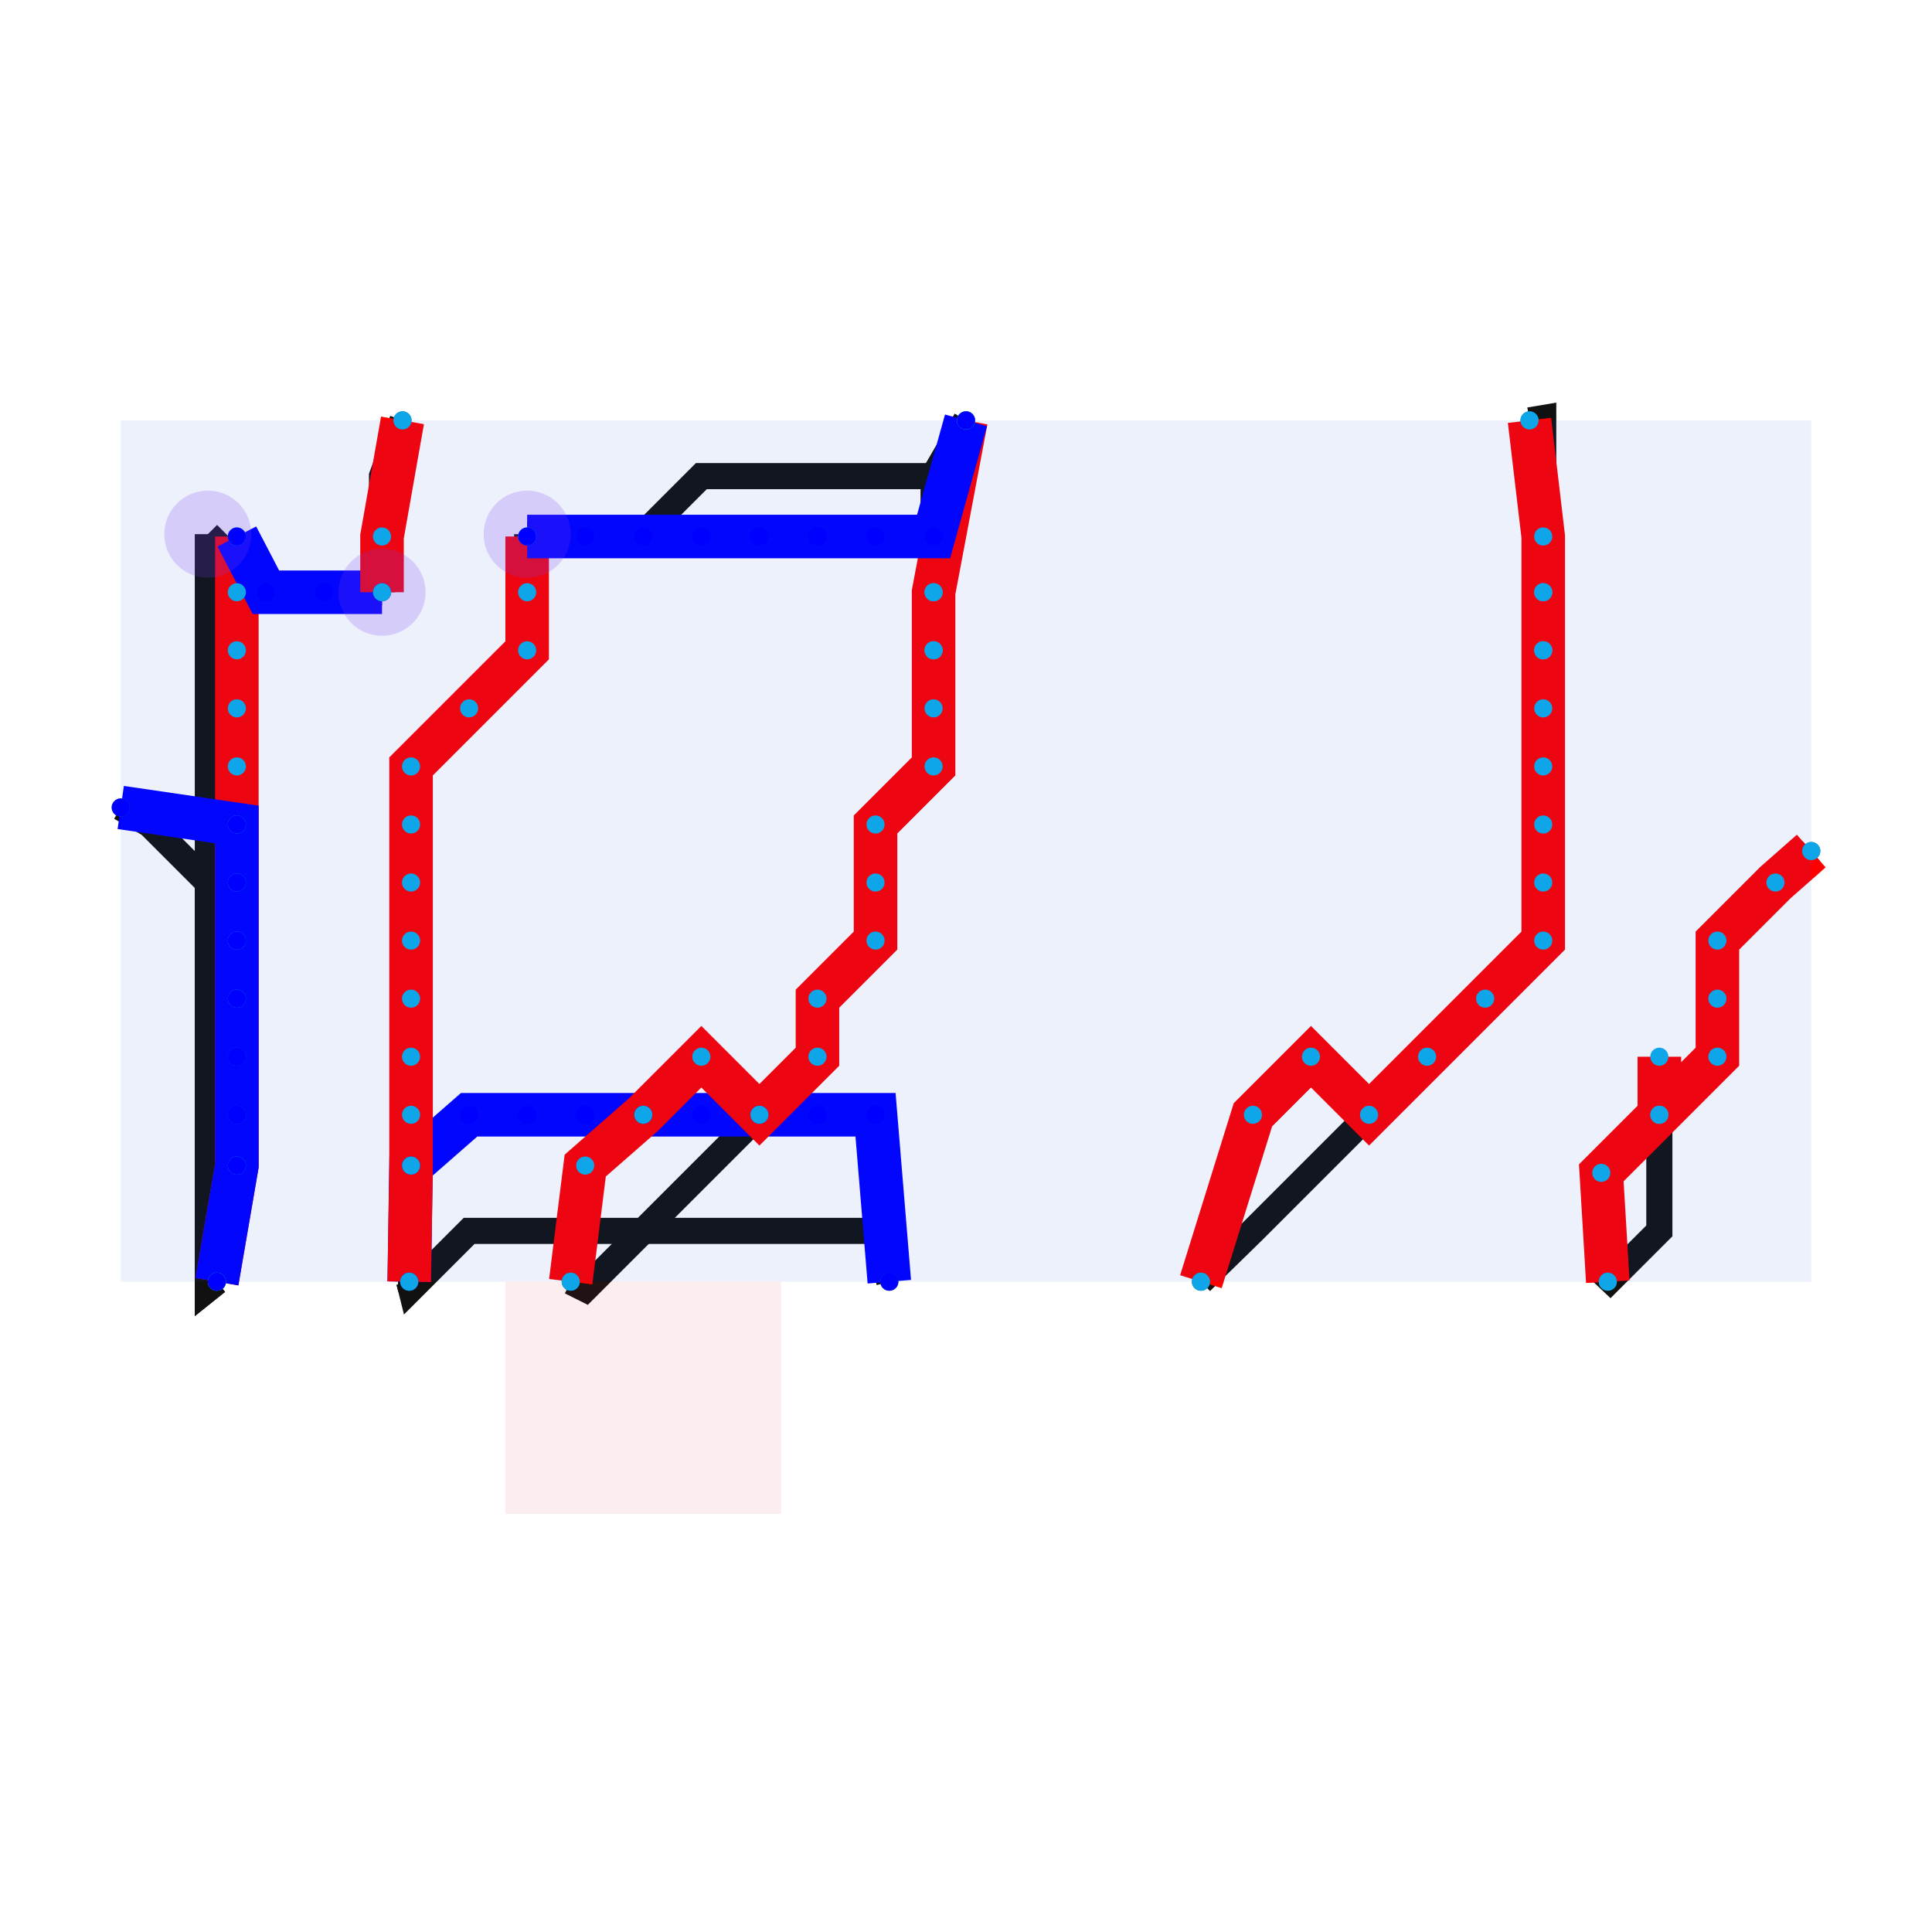
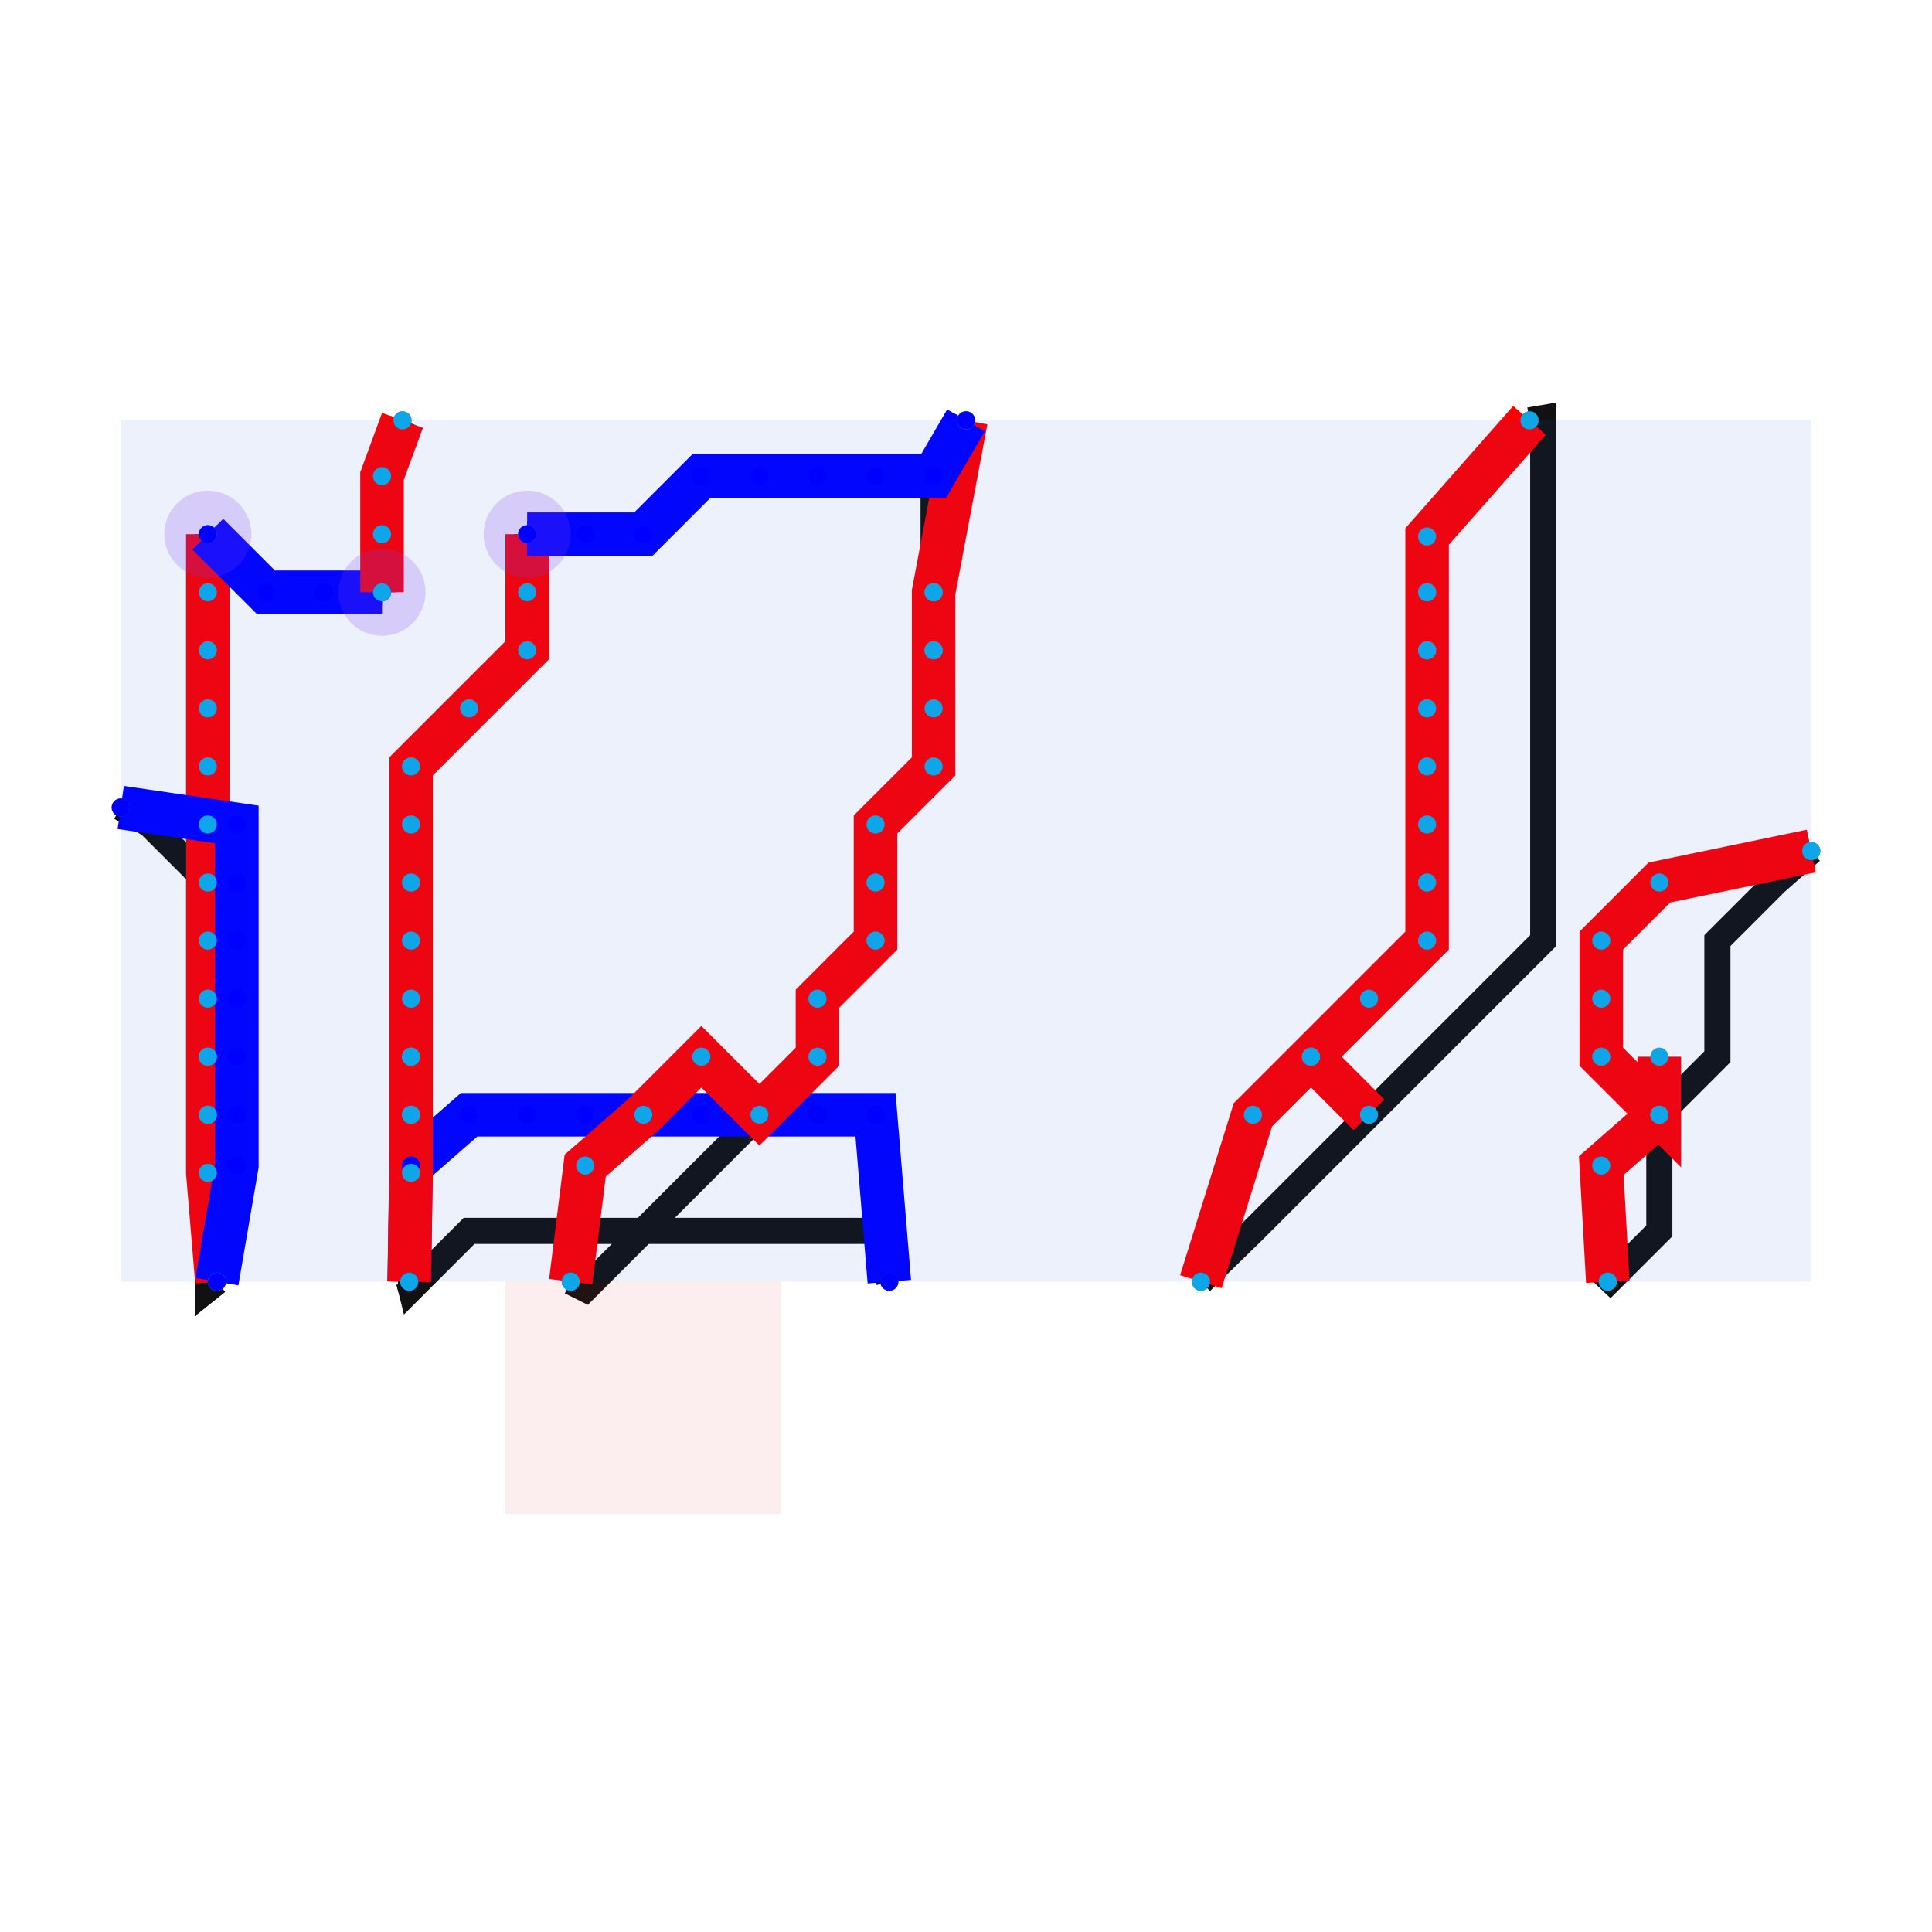
<svg xmlns="http://www.w3.org/2000/svg" width="640" height="640" viewBox="0 0 640 640">
  <rect width="100%" height="100%" fill="white" />
  <g>
    <polyline data-points="1.19375,-12.775 1.2000000000000002,-12.8 1.4000000000000001,-12.600000000000001 1.6,-12.600000000000001 1.8,-12.600000000000001 2,-12.600000000000001 2.2,-12.600000000000001 2.4000000000000004,-12.600000000000001 2.6000000000000005,-12.600000000000001 2.8000000000000007,-12.600000000000001 2.8475,-12.775" data-type="line" data-label="original:source_net_6_mst0" points="135.565,424.58 136.166,426.984 155.399,407.751 174.632,407.751 193.865,407.751 213.098,407.751 232.332,407.751 251.565,407.751 270.798,407.751 290.031,407.751 294.599,424.58" fill="none" stroke="#111111" stroke-width="8.655" />
  </g>
  <g>
    <polyline data-points="0.5312500000000008,-12.775 0.5,-12.8 0.5,-12.600000000000001 0.5,-12.400000000000002 0.5,-12.200000000000003 0.5,-12.000000000000004 0.5,-11.800000000000004 0.5,-11.600000000000005 0.5,-11.400000000000006 0.5,-11.200000000000006 0.5,-11.000000000000007 0.5,-10.800000000000008 0.5,-10.600000000000009 0.5,-10.40000000000001 0.5,-10.20000000000001" data-type="line" data-label="original:source_net_12" points="71.855,424.58 68.85,426.984 68.85,407.751 68.85,388.518 68.85,369.285 68.85,350.052 68.85,330.819 68.85,311.585 68.85,292.352 68.85,273.119 68.85,253.886 68.85,234.653 68.85,215.42 68.85,196.186 68.85,176.953" fill="none" stroke="#111111" stroke-width="8.655" />
  </g>
  <g>
    <polyline data-points="0.5,-10.20000000000001 0.5,-10.20000000000001 0.7,-10.40000000000001 0.8999999999999999,-10.40000000000001 1.0999999999999999,-10.40000000000001" data-type="line" data-label="original:source_net_12" points="68.85,176.953 68.85,176.953 88.083,196.186 107.316,196.186 126.549,196.186" fill="none" stroke="#111111" stroke-width="8.655" />
  </g>
  <g>
    <polyline data-points="1.0999999999999999,-10.40000000000001 1.0999999999999999,-10.40000000000001 1.0999999999999999,-10.20000000000001 1.0999999999999999,-10.00000000000001 1.1705457001021478,-9.807968978321702" data-type="line" data-label="original:source_net_12" points="126.549,196.186 126.549,196.186 126.549,176.953 126.549,157.72 133.333,139.253" fill="none" stroke="#111111" stroke-width="8.655" />
  </g>
  <g>
    <polyline data-points="5.322455650459661,-12.775 5.300000000000001,-12.8 5.500000000000001,-12.600000000000001 5.500000000000001,-12.400000000000002 5.500000000000001,-12.200000000000003 5.700000000000001,-12.000000000000004 5.700000000000001,-11.800000000000004 5.700000000000001,-11.600000000000005 5.900000000000001,-11.400000000000006 6.023274200612882,-11.291484489160851" data-type="line" data-label="original:source_net_15_mst1" points="532.605,424.58 530.446,426.984 549.679,407.751 549.679,388.518 549.679,369.285 568.912,350.052 568.912,330.819 568.912,311.585 588.145,292.352 600,281.917" fill="none" stroke="#111111" stroke-width="8.655" />
  </g>
  <g>
    <polyline data-points="5.052728500510735,-9.807968978321702 5.1000000000000005,-9.8 5.1000000000000005,-10 5.1000000000000005,-10.2 5.1000000000000005,-10.399999999999999 5.1000000000000005,-10.599999999999998 5.1000000000000005,-10.799999999999997 5.1000000000000005,-10.999999999999996 5.1000000000000005,-11.199999999999996 5.1000000000000005,-11.399999999999995 5.1000000000000005,-11.599999999999994 4.9,-11.799999999999994 4.7,-11.999999999999993 4.5,-12.199999999999992 4.3,-12.399999999999991 4.1,-12.59999999999999 3.920818550153221,-12.775" data-type="line" data-label="original:source_net_6_mst2" points="506.667,139.253 511.213,138.487 511.213,157.72 511.213,176.953 511.213,196.186 511.213,215.42 511.213,234.653 511.213,253.886 511.213,273.119 511.213,292.352 511.213,311.585 491.979,330.819 472.746,350.052 453.513,369.285 434.28,388.518 415.047,407.751 397.816,424.58" fill="none" stroke="#111111" stroke-width="8.655" />
  </g>
  <g>
    <polyline data-points="1.75,-12.775 1.8,-12.8 2,-12.600000000000001 2.2,-12.400000000000002 2.4000000000000004,-12.200000000000003 2.6000000000000005,-12.000000000000004 2.6000000000000005,-11.800000000000004 2.8000000000000007,-11.600000000000005 2.8000000000000007,-11.400000000000006 2.8000000000000007,-11.200000000000006 3.000000000000001,-11.000000000000007 3.000000000000001,-10.800000000000008 3.000000000000001,-10.600000000000009 3.000000000000001,-10.40000000000001 3.000000000000001,-10.20000000000001 3.000000000000001,-10.00000000000001 3.1116371003064414,-9.807968978321702" data-type="line" data-label="original:source_net_18" points="189.057,424.58 193.865,426.984 213.098,407.751 232.332,388.518 251.565,369.285 270.798,350.052 270.798,330.819 290.031,311.585 290.031,292.352 290.031,273.119 309.264,253.886 309.264,234.653 309.264,215.42 309.264,196.186 309.264,176.953 309.264,157.72 320,139.253" fill="none" stroke="#111111" stroke-width="8.655" />
  </g>
  <g>
    <polyline data-points="0.5312500000000008,-12.775 0.5,-12.8 0.5,-12.600000000000001 0.5,-12.400000000000002 0.5,-12.200000000000003 0.5,-12.000000000000004 0.5,-11.800000000000004 0.5,-11.600000000000005 0.5,-11.400000000000006 0.3,-11.200000000000006 0.20000000000000107,-11.14148448916085" data-type="line" data-label="original:source_net_13_mst2" points="71.855,424.58 68.85,426.984 68.85,407.751 68.85,388.518 68.85,369.285 68.85,350.052 68.85,330.819 68.85,311.585 68.85,292.352 49.617,273.119 40,267.492" fill="none" stroke="#111111" stroke-width="8.655" />
  </g>
  <g>
    <polyline data-points="1.19375,-12.775 1.2000000000000002,-12.8 1.2000000000000002,-12.600000000000001 1.2000000000000002,-12.400000000000002 1.2000000000000002,-12.200000000000003 1.2000000000000002,-12.000000000000004 1.2000000000000002,-11.800000000000004 1.2000000000000002,-11.600000000000005 1.2000000000000002,-11.400000000000006 1.2000000000000002,-11.200000000000006 1.2000000000000002,-11.000000000000007 1.4000000000000001,-10.800000000000008 1.6,-10.600000000000009 1.6,-10.40000000000001 1.6,-10.20000000000001" data-type="line" data-label="original:source_net_19" points="135.565,424.58 136.166,426.984 136.166,407.751 136.166,388.518 136.166,369.285 136.166,350.052 136.166,330.819 136.166,311.585 136.166,292.352 136.166,273.119 136.166,253.886 155.399,234.653 174.632,215.42 174.632,196.186 174.632,176.953" fill="none" stroke="#111111" stroke-width="8.655" />
  </g>
  <g>
    <polyline data-points="1.6,-10.20000000000001 1.6,-10.20000000000001 1.8,-10.20000000000001 2,-10.20000000000001 2.2,-10.00000000000001 2.4000000000000004,-10.00000000000001 2.6000000000000005,-10.00000000000001 2.8000000000000007,-10.00000000000001 3.000000000000001,-10.00000000000001 3.1116371003064414,-9.807968978321702" data-type="line" data-label="original:source_net_19" points="174.632,176.953 174.632,176.953 193.865,176.953 213.098,176.953 232.332,157.72 251.565,157.72 270.798,157.72 290.031,157.72 309.264,157.72 320,139.253" fill="none" stroke="#111111" stroke-width="8.655" />
  </g>
  <g>
    <polyline data-points="1.19375,-12.775 1.2000000000000002,-12.375 1.4000000000000001,-12.200000000000001 1.6,-12.200000000000001 1.8,-12.200000000000001 2,-12.200000000000001 2.2,-12.200000000000001 2.4000000000000004,-12.200000000000001 2.6000000000000005,-12.200000000000001 2.8000000000000007,-12.200000000000001 2.8475,-12.775" data-type="line" data-label="source_net_6_mst0" points="135.565,424.58 136.166,386.114 155.399,369.285 174.632,369.285 193.865,369.285 213.098,369.285 232.332,369.285 251.565,369.285 270.798,369.285 290.031,369.285 294.599,424.58" fill="none" stroke="#0000FF" stroke-width="14.425" />
  </g>
  <g>
-     <polyline data-points="0.5312500000000008,-12.775 0.6000000000000011,-12.375 0.6000000000000011,-12.200000000000003 0.6000000000000011,-12.000000000000004 0.6000000000000011,-11.800000000000004 0.6000000000000011,-11.600000000000005 0.6000000000000011,-11.400000000000006 0.6000000000000011,-11.200000000000006 0.6000000000000011,-11.000000000000007 0.6000000000000011,-10.800000000000008 0.6000000000000011,-10.600000000000009 0.6000000000000011,-10.40000000000001 0.6000000000000011,-10.207968978321702" data-type="line" data-label="source_net_12" points="71.855,424.58 78.466,386.114 78.466,369.285 78.466,350.052 78.466,330.819 78.466,311.585 78.466,292.352 78.466,273.119 78.466,253.886 78.466,234.653 78.466,215.42 78.466,196.186 78.466,177.72" fill="none" stroke="#FF0000" stroke-width="14.425" />
-   </g>
-   <g>
-     <polyline data-points="0.6000000000000011,-10.207968978321702 0.6000000000000011,-10.207968978321702 0.7,-10.40000000000001 0.8999999999999999,-10.40000000000001 1.0999999999999999,-10.40000000000001" data-type="line" data-label="source_net_12" points="78.466,177.72 78.466,177.72 88.083,196.186 107.316,196.186 126.549,196.186" fill="none" stroke="#0000FF" stroke-width="14.425" />
-   </g>
-   <g>
-     <polyline data-points="1.0999999999999999,-10.40000000000001 1.0999999999999999,-10.40000000000001 1.0999999999999999,-10.207968978321702 1.1705457001021478,-9.807968978321702" data-type="line" data-label="source_net_12" points="126.549,196.186 126.549,196.186 126.549,177.72 133.333,139.253" fill="none" stroke="#FF0000" stroke-width="14.425" />
-   </g>
-   <g>
-     <polyline data-points="5.322455650459661,-12.775 5.300000000000001,-12.4 5.500000000000001,-12.200000000000001 5.500000000000001,-12.000000000000002 5.500000000000001,-12.200000000000003 5.700000000000001,-12.000000000000004 5.700000000000001,-11.800000000000004 5.700000000000001,-11.600000000000005 5.900000000000001,-11.400000000000006 6.023274200612882,-11.291484489160851" data-type="line" data-label="source_net_15_mst1" points="532.605,424.58 530.446,388.518 549.679,369.285 549.679,350.052 549.679,369.285 568.912,350.052 568.912,330.819 568.912,311.585 588.145,292.352 600,281.917" fill="none" stroke="#FF0000" stroke-width="14.425" />
-   </g>
-   <g>
-     <polyline data-points="5.052728500510735,-9.807968978321702 5.1000000000000005,-10.207968978321702 5.1000000000000005,-10.4 5.1000000000000005,-10.6 5.1000000000000005,-10.399999999999999 5.1000000000000005,-10.599999999999998 5.1000000000000005,-10.799999999999997 5.1000000000000005,-10.999999999999996 5.1000000000000005,-11.199999999999996 5.1000000000000005,-11.399999999999995 5.1000000000000005,-11.599999999999994 4.9,-11.799999999999994 4.7,-11.999999999999993 4.5,-12.199999999999992 4.3,-11.999999999999991 4.1,-12.19999999999999 3.920818550153221,-12.775" data-type="line" data-label="source_net_6_mst2" points="506.667,139.253 511.213,177.72 511.213,196.186 511.213,215.42 511.213,196.186 511.213,215.42 511.213,234.653 511.213,253.886 511.213,273.119 511.213,292.352 511.213,311.585 491.979,330.819 472.746,350.052 453.513,369.285 434.28,350.052 415.047,369.285 397.816,424.58" fill="none" stroke="#FF0000" stroke-width="14.425" />
+     <polyline data-points="0.5312500000000008,-12.775 0.5,-12.4 0.5,-12.200000000000001 0.5,-12.000000000000002 0.5,-12.200000000000003 0.5,-12.000000000000004 0.5,-11.800000000000004 0.5,-11.600000000000005 0.5,-11.400000000000006 0.5,-11.200000000000006 0.5,-11.000000000000007 0.5,-10.800000000000008 0.5,-10.600000000000009 0.5,-10.40000000000001 0.5,-10.20000000000001" data-type="line" data-label="source_net_12" points="71.855,424.58 68.85,388.518 68.85,369.285 68.85,350.052 68.85,369.285 68.85,350.052 68.85,330.819 68.85,311.585 68.85,292.352 68.85,273.119 68.85,253.886 68.85,234.653 68.85,215.42 68.85,196.186 68.85,176.953" fill="none" stroke="#FF0000" stroke-width="14.425" />
+   </g>
+   <g>
+     <polyline data-points="0.5,-10.20000000000001 0.5,-10.20000000000001 0.7,-10.40000000000001 0.8999999999999999,-10.40000000000001 1.0999999999999999,-10.40000000000001" data-type="line" data-label="source_net_12" points="68.85,176.953 68.85,176.953 88.083,196.186 107.316,196.186 126.549,196.186" fill="none" stroke="#0000FF" stroke-width="14.425" />
+   </g>
+   <g>
+     <polyline data-points="1.0999999999999999,-10.40000000000001 1.0999999999999999,-10.40000000000001 1.0999999999999999,-10.20000000000001 1.0999999999999999,-10.00000000000001 1.1705457001021478,-9.807968978321702" data-type="line" data-label="source_net_12" points="126.549,196.186 126.549,196.186 126.549,176.953 126.549,157.72 133.333,139.253" fill="none" stroke="#FF0000" stroke-width="14.425" />
+   </g>
+   <g>
+     <polyline data-points="5.322455650459661,-12.775 5.300000000000001,-12.375 5.500000000000001,-12.200000000000001 5.500000000000001,-12.000000000000002 5.500000000000001,-12.200000000000003 5.300000000000001,-12.000000000000004 5.300000000000001,-11.800000000000004 5.300000000000001,-11.600000000000005 5.500000000000001,-11.400000000000006 6.023274200612882,-11.291484489160851" data-type="line" data-label="source_net_15_mst1" points="532.605,424.58 530.446,386.114 549.679,369.285 549.679,350.052 549.679,369.285 530.446,350.052 530.446,330.819 530.446,311.585 549.679,292.352 600,281.917" fill="none" stroke="#FF0000" stroke-width="14.425" />
+   </g>
+   <g>
+     <polyline data-points="5.052728500510735,-9.807968978321702 4.7,-10.207968978321702 4.7,-10.4 4.7,-10.6 4.7,-10.399999999999999 4.7,-10.599999999999998 4.7,-10.799999999999997 4.7,-10.999999999999996 4.7,-11.199999999999996 4.7,-11.399999999999995 4.7,-11.599999999999994 4.5,-11.799999999999994 4.3,-11.999999999999993 4.5,-12.199999999999992 4.3,-11.999999999999991 4.1,-12.19999999999999 3.920818550153221,-12.775" data-type="line" data-label="source_net_6_mst2" points="506.667,139.253 472.746,177.72 472.746,196.186 472.746,215.42 472.746,196.186 472.746,215.42 472.746,234.653 472.746,253.886 472.746,273.119 472.746,292.352 472.746,311.585 453.513,330.819 434.28,350.052 453.513,369.285 434.28,350.052 415.047,369.285 397.816,424.58" fill="none" stroke="#FF0000" stroke-width="14.425" />
  </g>
  <g>
    <polyline data-points="1.75,-12.775 1.8,-12.375 2,-12.200000000000001 2.2,-12.000000000000002 2.4000000000000004,-12.200000000000003 2.6000000000000005,-12.000000000000004 2.6000000000000005,-11.800000000000004 2.8000000000000007,-11.600000000000005 2.8000000000000007,-11.400000000000006 2.8000000000000007,-11.200000000000006 3.000000000000001,-11.000000000000007 3.000000000000001,-10.800000000000008 3.000000000000001,-10.600000000000009 3.000000000000001,-10.40000000000001 3.000000000000001,-10.60000000000001 3.000000000000001,-10.400000000000011 3.1116371003064414,-9.807968978321702" data-type="line" data-label="source_net_18" points="189.057,424.58 193.865,386.114 213.098,369.285 232.332,350.052 251.565,369.285 270.798,350.052 270.798,330.819 290.031,311.585 290.031,292.352 290.031,273.119 309.264,253.886 309.264,234.653 309.264,215.42 309.264,196.186 309.264,215.42 309.264,196.186 320,139.253" fill="none" stroke="#FF0000" stroke-width="14.425" />
  </g>
  <g>
    <polyline data-points="0.5312500000000008,-12.775 0.6000000000000011,-12.375 0.6000000000000011,-12.200000000000001 0.6000000000000011,-12.000000000000002 0.6000000000000011,-12.200000000000003 0.6000000000000011,-12.000000000000004 0.6000000000000011,-11.800000000000004 0.6000000000000011,-11.600000000000005 0.6000000000000011,-11.400000000000006 0.6000000000000011,-11.200000000000006 0.20000000000000107,-11.14148448916085" data-type="line" data-label="source_net_13_mst2" points="71.855,424.58 78.466,386.114 78.466,369.285 78.466,350.052 78.466,369.285 78.466,350.052 78.466,330.819 78.466,311.585 78.466,292.352 78.466,273.119 40,267.492" fill="none" stroke="#0000FF" stroke-width="14.425" />
  </g>
  <g>
-     <polyline data-points="1.19375,-12.775 1.2000000000000002,-12.375 1.2000000000000002,-12.200000000000003 1.2000000000000002,-12.000000000000004 1.2000000000000002,-11.800000000000004 1.2000000000000002,-11.600000000000005 1.2000000000000002,-11.400000000000006 1.2000000000000002,-11.200000000000006 1.2000000000000002,-11.000000000000007 1.4000000000000001,-10.800000000000008 1.6,-10.600000000000009 1.6,-10.40000000000001 1.6,-10.207968978321702" data-type="line" data-label="source_net_19" points="135.565,424.58 136.166,386.114 136.166,369.285 136.166,350.052 136.166,330.819 136.166,311.585 136.166,292.352 136.166,273.119 136.166,253.886 155.399,234.653 174.632,215.42 174.632,196.186 174.632,177.72" fill="none" stroke="#FF0000" stroke-width="14.425" />
-   </g>
-   <g>
-     <polyline data-points="1.6,-10.207968978321702 1.6,-10.207968978321702 1.8,-10.207968978321702 2,-10.207968978321702 2.2,-10.207968978321702 2.4000000000000004,-10.207968978321702 2.6000000000000005,-10.207968978321702 2.8000000000000007,-10.207968978321702 3.000000000000001,-10.207968978321702 3.1116371003064414,-9.807968978321702" data-type="line" data-label="source_net_19" points="174.632,177.72 174.632,177.72 193.865,177.72 213.098,177.72 232.332,177.72 251.565,177.72 270.798,177.72 290.031,177.72 309.264,177.72 320,139.253" fill="none" stroke="#0000FF" stroke-width="14.425" />
+     <polyline data-points="1.19375,-12.775 1.2000000000000002,-12.4 1.2000000000000002,-12.200000000000001 1.2000000000000002,-12.000000000000002 1.2000000000000002,-12.200000000000003 1.2000000000000002,-12.000000000000004 1.2000000000000002,-11.800000000000004 1.2000000000000002,-11.600000000000005 1.2000000000000002,-11.400000000000006 1.2000000000000002,-11.200000000000006 1.2000000000000002,-11.000000000000007 1.4000000000000001,-10.800000000000008 1.6,-10.600000000000009 1.6,-10.40000000000001 1.6,-10.20000000000001" data-type="line" data-label="source_net_19" points="135.565,424.58 136.166,388.518 136.166,369.285 136.166,350.052 136.166,369.285 136.166,350.052 136.166,330.819 136.166,311.585 136.166,292.352 136.166,273.119 136.166,253.886 155.399,234.653 174.632,215.42 174.632,196.186 174.632,176.953" fill="none" stroke="#FF0000" stroke-width="14.425" />
+   </g>
+   <g>
+     <polyline data-points="1.6,-10.20000000000001 1.6,-10.20000000000001 1.8,-10.20000000000001 2,-10.20000000000001 2.2,-10.00000000000001 2.4000000000000004,-10.00000000000001 2.6000000000000005,-10.00000000000001 2.8000000000000007,-10.00000000000001 3.000000000000001,-10.00000000000001 3.1116371003064414,-9.807968978321702" data-type="line" data-label="source_net_19" points="174.632,176.953 174.632,176.953 193.865,176.953 213.098,176.953 232.332,157.72 251.565,157.72 270.798,157.72 290.031,157.72 309.264,157.72 320,139.253" fill="none" stroke="#0000FF" stroke-width="14.425" />
  </g>
  <g>
    <rect data-type="rect" data-label="cmn_26" data-x="3.1116371003064414" data-y="-11.291484489160851" x="40" y="139.253" width="560" height="285.327" fill="rgba(29, 78, 216, 0.08)" stroke="#1d4ed8" stroke-width="0.01" />
  </g>
  <g>
    <rect data-type="rect" data-label="obstacle:rect:0" data-x="2" data-y="-13.175" x="167.42" y="424.58" width="91.358" height="76.933" fill="rgba(220, 38, 38, 0.08)" stroke="#dc2626" stroke-width="0.01" />
  </g>
  <circle data-type="circle" data-label="" data-x="0.5" data-y="-10.20000000000001" cx="68.85" cy="176.953" r="14.425" fill="rgba(124, 58, 237, 0.2)" stroke="#7c3aed" stroke-width="0.01" />
  <circle data-type="circle" data-label="" data-x="1.0999999999999999" data-y="-10.40000000000001" cx="126.549" cy="196.186" r="14.425" fill="rgba(124, 58, 237, 0.2)" stroke="#7c3aed" stroke-width="0.01" />
  <circle data-type="circle" data-label="" data-x="1.6" data-y="-10.20000000000001" cx="174.632" cy="176.953" r="14.425" fill="rgba(124, 58, 237, 0.2)" stroke="#7c3aed" stroke-width="0.01" />
  <g>
    <circle data-type="point" data-label="source_net_6_mst0" data-x="1.19375" data-y="-12.775" cx="135.565" cy="424.58" r="3" fill="#0f766e" />
  </g>
  <g>
    <circle data-type="point" data-label="source_net_6_mst0" data-x="2.8475" data-y="-12.775" cx="294.599" cy="424.58" r="3" fill="#0f766e" />
  </g>
  <g>
    <circle data-type="point" data-label="source_net_19" data-x="1.19375" data-y="-12.775" cx="135.565" cy="424.58" r="3" fill="#0f766e" />
  </g>
  <g>
    <circle data-type="point" data-label="source_net_19" data-x="3.1116371003064414" data-y="-9.807968978321702" cx="320" cy="139.253" r="3" fill="#0f766e" />
  </g>
  <g>
    <circle data-type="point" data-label="source_net_6_mst2" data-x="3.920818550153221" data-y="-12.775" cx="397.816" cy="424.58" r="3" fill="#0f766e" />
  </g>
  <g>
    <circle data-type="point" data-label="source_net_6_mst2" data-x="5.052728500510735" data-y="-9.807968978321702" cx="506.667" cy="139.253" r="3" fill="#0f766e" />
  </g>
  <g>
    <circle data-type="point" data-label="source_net_13_mst2" data-x="0.20000000000000107" data-y="-11.14148448916085" cx="40" cy="267.492" r="3" fill="#0f766e" />
  </g>
  <g>
    <circle data-type="point" data-label="source_net_13_mst2" data-x="0.5312500000000008" data-y="-12.775" cx="71.855" cy="424.58" r="3" fill="#0f766e" />
  </g>
  <g>
    <circle data-type="point" data-label="source_net_18" data-x="1.75" data-y="-12.775" cx="189.057" cy="424.58" r="3" fill="#0f766e" />
  </g>
  <g>
    <circle data-type="point" data-label="source_net_18" data-x="3.1116371003064414" data-y="-9.807968978321702" cx="320" cy="139.253" r="3" fill="#0f766e" />
  </g>
  <g>
    <circle data-type="point" data-label="source_net_12" data-x="1.1705457001021478" data-y="-9.807968978321702" cx="133.333" cy="139.253" r="3" fill="#0f766e" />
  </g>
  <g>
    <circle data-type="point" data-label="source_net_12" data-x="0.5312500000000008" data-y="-12.775" cx="71.855" cy="424.58" r="3" fill="#0f766e" />
  </g>
  <g>
    <circle data-type="point" data-label="source_net_15_mst1" data-x="5.322455650459661" data-y="-12.775" cx="532.605" cy="424.58" r="3" fill="#0f766e" />
  </g>
  <g>
    <circle data-type="point" data-label="source_net_15_mst1" data-x="6.023274200612882" data-y="-11.291484489160851" cx="600" cy="281.917" r="3" fill="#0f766e" />
  </g>
  <g>
    <circle data-type="point" data-label="" data-x="1.19375" data-y="-12.775" cx="135.565" cy="424.58" r="3" fill="#0000FF" />
  </g>
  <g>
    <circle data-type="point" data-label="" data-x="1.2000000000000002" data-y="-12.375" cx="136.166" cy="386.114" r="3" fill="#0000FF" />
  </g>
  <g>
    <circle data-type="point" data-label="" data-x="1.4000000000000001" data-y="-12.200000000000001" cx="155.399" cy="369.285" r="3" fill="#0000FF" />
  </g>
  <g>
    <circle data-type="point" data-label="" data-x="1.6" data-y="-12.200000000000001" cx="174.632" cy="369.285" r="3" fill="#0000FF" />
  </g>
  <g>
    <circle data-type="point" data-label="" data-x="1.8" data-y="-12.200000000000001" cx="193.865" cy="369.285" r="3" fill="#0000FF" />
  </g>
  <g>
    <circle data-type="point" data-label="" data-x="2" data-y="-12.200000000000001" cx="213.098" cy="369.285" r="3" fill="#0000FF" />
  </g>
  <g>
    <circle data-type="point" data-label="" data-x="2.2" data-y="-12.200000000000001" cx="232.332" cy="369.285" r="3" fill="#0000FF" />
  </g>
  <g>
    <circle data-type="point" data-label="" data-x="2.4000000000000004" data-y="-12.200000000000001" cx="251.565" cy="369.285" r="3" fill="#0000FF" />
  </g>
  <g>
    <circle data-type="point" data-label="" data-x="2.6000000000000005" data-y="-12.200000000000001" cx="270.798" cy="369.285" r="3" fill="#0000FF" />
  </g>
  <g>
    <circle data-type="point" data-label="" data-x="2.8000000000000007" data-y="-12.200000000000001" cx="290.031" cy="369.285" r="3" fill="#0000FF" />
  </g>
  <g>
    <circle data-type="point" data-label="" data-x="2.8475" data-y="-12.775" cx="294.599" cy="424.58" r="3" fill="#0000FF" />
  </g>
  <g>
    <circle data-type="point" data-label="" data-x="0.5312500000000008" data-y="-12.775" cx="71.855" cy="424.58" r="3" fill="#0ea5e9" />
  </g>
  <g>
-     <circle data-type="point" data-label="" data-x="0.6000000000000011" data-y="-12.375" cx="78.466" cy="386.114" r="3" fill="#0ea5e9" />
-   </g>
-   <g>
-     <circle data-type="point" data-label="" data-x="0.6000000000000011" data-y="-12.200000000000003" cx="78.466" cy="369.285" r="3" fill="#0ea5e9" />
-   </g>
-   <g>
-     <circle data-type="point" data-label="" data-x="0.6000000000000011" data-y="-12.000000000000004" cx="78.466" cy="350.052" r="3" fill="#0ea5e9" />
-   </g>
-   <g>
-     <circle data-type="point" data-label="" data-x="0.6000000000000011" data-y="-11.800000000000004" cx="78.466" cy="330.819" r="3" fill="#0ea5e9" />
-   </g>
-   <g>
-     <circle data-type="point" data-label="" data-x="0.6000000000000011" data-y="-11.600000000000005" cx="78.466" cy="311.585" r="3" fill="#0ea5e9" />
-   </g>
-   <g>
-     <circle data-type="point" data-label="" data-x="0.6000000000000011" data-y="-11.400000000000006" cx="78.466" cy="292.352" r="3" fill="#0ea5e9" />
-   </g>
-   <g>
-     <circle data-type="point" data-label="" data-x="0.6000000000000011" data-y="-11.200000000000006" cx="78.466" cy="273.119" r="3" fill="#0ea5e9" />
-   </g>
-   <g>
-     <circle data-type="point" data-label="" data-x="0.6000000000000011" data-y="-11.000000000000007" cx="78.466" cy="253.886" r="3" fill="#0ea5e9" />
-   </g>
-   <g>
-     <circle data-type="point" data-label="" data-x="0.6000000000000011" data-y="-10.800000000000008" cx="78.466" cy="234.653" r="3" fill="#0ea5e9" />
-   </g>
-   <g>
-     <circle data-type="point" data-label="" data-x="0.6000000000000011" data-y="-10.600000000000009" cx="78.466" cy="215.42" r="3" fill="#0ea5e9" />
-   </g>
-   <g>
-     <circle data-type="point" data-label="" data-x="0.6000000000000011" data-y="-10.40000000000001" cx="78.466" cy="196.186" r="3" fill="#0ea5e9" />
-   </g>
-   <g>
-     <circle data-type="point" data-label="" data-x="0.6000000000000011" data-y="-10.207968978321702" cx="78.466" cy="177.72" r="3" fill="#0ea5e9" />
-   </g>
-   <g>
-     <circle data-type="point" data-label="" data-x="0.6000000000000011" data-y="-10.207968978321702" cx="78.466" cy="177.72" r="3" fill="#0000FF" />
+     <circle data-type="point" data-label="" data-x="0.5" data-y="-12.4" cx="68.85" cy="388.518" r="3" fill="#0ea5e9" />
+   </g>
+   <g>
+     <circle data-type="point" data-label="" data-x="0.5" data-y="-12.200000000000001" cx="68.85" cy="369.285" r="3" fill="#0ea5e9" />
+   </g>
+   <g>
+     <circle data-type="point" data-label="" data-x="0.5" data-y="-12.000000000000002" cx="68.85" cy="350.052" r="3" fill="#0ea5e9" />
+   </g>
+   <g>
+     <circle data-type="point" data-label="" data-x="0.5" data-y="-12.200000000000003" cx="68.85" cy="369.285" r="3" fill="#0ea5e9" />
+   </g>
+   <g>
+     <circle data-type="point" data-label="" data-x="0.5" data-y="-12.000000000000004" cx="68.85" cy="350.052" r="3" fill="#0ea5e9" />
+   </g>
+   <g>
+     <circle data-type="point" data-label="" data-x="0.5" data-y="-11.800000000000004" cx="68.85" cy="330.819" r="3" fill="#0ea5e9" />
+   </g>
+   <g>
+     <circle data-type="point" data-label="" data-x="0.5" data-y="-11.600000000000005" cx="68.85" cy="311.585" r="3" fill="#0ea5e9" />
+   </g>
+   <g>
+     <circle data-type="point" data-label="" data-x="0.5" data-y="-11.400000000000006" cx="68.85" cy="292.352" r="3" fill="#0ea5e9" />
+   </g>
+   <g>
+     <circle data-type="point" data-label="" data-x="0.5" data-y="-11.200000000000006" cx="68.85" cy="273.119" r="3" fill="#0ea5e9" />
+   </g>
+   <g>
+     <circle data-type="point" data-label="" data-x="0.5" data-y="-11.000000000000007" cx="68.85" cy="253.886" r="3" fill="#0ea5e9" />
+   </g>
+   <g>
+     <circle data-type="point" data-label="" data-x="0.5" data-y="-10.800000000000008" cx="68.85" cy="234.653" r="3" fill="#0ea5e9" />
+   </g>
+   <g>
+     <circle data-type="point" data-label="" data-x="0.5" data-y="-10.600000000000009" cx="68.85" cy="215.42" r="3" fill="#0ea5e9" />
+   </g>
+   <g>
+     <circle data-type="point" data-label="" data-x="0.5" data-y="-10.40000000000001" cx="68.85" cy="196.186" r="3" fill="#0ea5e9" />
+   </g>
+   <g>
+     <circle data-type="point" data-label="" data-x="0.5" data-y="-10.20000000000001" cx="68.85" cy="176.953" r="3" fill="#0ea5e9" />
+   </g>
+   <g>
+     <circle data-type="point" data-label="" data-x="0.5" data-y="-10.20000000000001" cx="68.85" cy="176.953" r="3" fill="#0000FF" />
  </g>
  <g>
    <circle data-type="point" data-label="" data-x="0.7" data-y="-10.40000000000001" cx="88.083" cy="196.186" r="3" fill="#0000FF" />
  </g>
  <g>
    <circle data-type="point" data-label="" data-x="0.8999999999999999" data-y="-10.40000000000001" cx="107.316" cy="196.186" r="3" fill="#0000FF" />
  </g>
  <g>
    <circle data-type="point" data-label="" data-x="1.0999999999999999" data-y="-10.40000000000001" cx="126.549" cy="196.186" r="3" fill="#0000FF" />
  </g>
  <g>
    <circle data-type="point" data-label="" data-x="1.0999999999999999" data-y="-10.40000000000001" cx="126.549" cy="196.186" r="3" fill="#0ea5e9" />
  </g>
  <g>
-     <circle data-type="point" data-label="" data-x="1.0999999999999999" data-y="-10.207968978321702" cx="126.549" cy="177.72" r="3" fill="#0ea5e9" />
+     <circle data-type="point" data-label="" data-x="1.0999999999999999" data-y="-10.20000000000001" cx="126.549" cy="176.953" r="3" fill="#0ea5e9" />
+   </g>
+   <g>
+     <circle data-type="point" data-label="" data-x="1.0999999999999999" data-y="-10.00000000000001" cx="126.549" cy="157.72" r="3" fill="#0ea5e9" />
  </g>
  <g>
    <circle data-type="point" data-label="" data-x="1.1705457001021478" data-y="-9.807968978321702" cx="133.333" cy="139.253" r="3" fill="#0ea5e9" />
  </g>
  <g>
    <circle data-type="point" data-label="" data-x="5.322455650459661" data-y="-12.775" cx="532.605" cy="424.58" r="3" fill="#0ea5e9" />
  </g>
  <g>
-     <circle data-type="point" data-label="" data-x="5.300000000000001" data-y="-12.4" cx="530.446" cy="388.518" r="3" fill="#0ea5e9" />
+     <circle data-type="point" data-label="" data-x="5.300000000000001" data-y="-12.375" cx="530.446" cy="386.114" r="3" fill="#0ea5e9" />
  </g>
  <g>
    <circle data-type="point" data-label="" data-x="5.500000000000001" data-y="-12.200000000000001" cx="549.679" cy="369.285" r="3" fill="#0ea5e9" />
  </g>
  <g>
    <circle data-type="point" data-label="" data-x="5.500000000000001" data-y="-12.000000000000002" cx="549.679" cy="350.052" r="3" fill="#0ea5e9" />
  </g>
  <g>
    <circle data-type="point" data-label="" data-x="5.500000000000001" data-y="-12.200000000000003" cx="549.679" cy="369.285" r="3" fill="#0ea5e9" />
  </g>
  <g>
-     <circle data-type="point" data-label="" data-x="5.700000000000001" data-y="-12.000000000000004" cx="568.912" cy="350.052" r="3" fill="#0ea5e9" />
-   </g>
-   <g>
-     <circle data-type="point" data-label="" data-x="5.700000000000001" data-y="-11.800000000000004" cx="568.912" cy="330.819" r="3" fill="#0ea5e9" />
-   </g>
-   <g>
-     <circle data-type="point" data-label="" data-x="5.700000000000001" data-y="-11.600000000000005" cx="568.912" cy="311.585" r="3" fill="#0ea5e9" />
-   </g>
-   <g>
-     <circle data-type="point" data-label="" data-x="5.900000000000001" data-y="-11.400000000000006" cx="588.145" cy="292.352" r="3" fill="#0ea5e9" />
+     <circle data-type="point" data-label="" data-x="5.300000000000001" data-y="-12.000000000000004" cx="530.446" cy="350.052" r="3" fill="#0ea5e9" />
+   </g>
+   <g>
+     <circle data-type="point" data-label="" data-x="5.300000000000001" data-y="-11.800000000000004" cx="530.446" cy="330.819" r="3" fill="#0ea5e9" />
+   </g>
+   <g>
+     <circle data-type="point" data-label="" data-x="5.300000000000001" data-y="-11.600000000000005" cx="530.446" cy="311.585" r="3" fill="#0ea5e9" />
+   </g>
+   <g>
+     <circle data-type="point" data-label="" data-x="5.500000000000001" data-y="-11.400000000000006" cx="549.679" cy="292.352" r="3" fill="#0ea5e9" />
  </g>
  <g>
    <circle data-type="point" data-label="" data-x="6.023274200612882" data-y="-11.291484489160851" cx="600" cy="281.917" r="3" fill="#0ea5e9" />
  </g>
  <g>
    <circle data-type="point" data-label="" data-x="5.052728500510735" data-y="-9.807968978321702" cx="506.667" cy="139.253" r="3" fill="#0ea5e9" />
  </g>
  <g>
-     <circle data-type="point" data-label="" data-x="5.1000000000000005" data-y="-10.207968978321702" cx="511.213" cy="177.72" r="3" fill="#0ea5e9" />
-   </g>
-   <g>
-     <circle data-type="point" data-label="" data-x="5.1000000000000005" data-y="-10.4" cx="511.213" cy="196.186" r="3" fill="#0ea5e9" />
-   </g>
-   <g>
-     <circle data-type="point" data-label="" data-x="5.1000000000000005" data-y="-10.6" cx="511.213" cy="215.42" r="3" fill="#0ea5e9" />
-   </g>
-   <g>
-     <circle data-type="point" data-label="" data-x="5.1000000000000005" data-y="-10.399999999999999" cx="511.213" cy="196.186" r="3" fill="#0ea5e9" />
-   </g>
-   <g>
-     <circle data-type="point" data-label="" data-x="5.1000000000000005" data-y="-10.599999999999998" cx="511.213" cy="215.42" r="3" fill="#0ea5e9" />
-   </g>
-   <g>
-     <circle data-type="point" data-label="" data-x="5.1000000000000005" data-y="-10.799999999999997" cx="511.213" cy="234.653" r="3" fill="#0ea5e9" />
-   </g>
-   <g>
-     <circle data-type="point" data-label="" data-x="5.1000000000000005" data-y="-10.999999999999996" cx="511.213" cy="253.886" r="3" fill="#0ea5e9" />
-   </g>
-   <g>
-     <circle data-type="point" data-label="" data-x="5.1000000000000005" data-y="-11.199999999999996" cx="511.213" cy="273.119" r="3" fill="#0ea5e9" />
-   </g>
-   <g>
-     <circle data-type="point" data-label="" data-x="5.1000000000000005" data-y="-11.399999999999995" cx="511.213" cy="292.352" r="3" fill="#0ea5e9" />
-   </g>
-   <g>
-     <circle data-type="point" data-label="" data-x="5.1000000000000005" data-y="-11.599999999999994" cx="511.213" cy="311.585" r="3" fill="#0ea5e9" />
-   </g>
-   <g>
-     <circle data-type="point" data-label="" data-x="4.9" data-y="-11.799999999999994" cx="491.979" cy="330.819" r="3" fill="#0ea5e9" />
-   </g>
-   <g>
-     <circle data-type="point" data-label="" data-x="4.7" data-y="-11.999999999999993" cx="472.746" cy="350.052" r="3" fill="#0ea5e9" />
+     <circle data-type="point" data-label="" data-x="4.7" data-y="-10.207968978321702" cx="472.746" cy="177.72" r="3" fill="#0ea5e9" />
+   </g>
+   <g>
+     <circle data-type="point" data-label="" data-x="4.7" data-y="-10.4" cx="472.746" cy="196.186" r="3" fill="#0ea5e9" />
+   </g>
+   <g>
+     <circle data-type="point" data-label="" data-x="4.7" data-y="-10.6" cx="472.746" cy="215.42" r="3" fill="#0ea5e9" />
+   </g>
+   <g>
+     <circle data-type="point" data-label="" data-x="4.7" data-y="-10.399999999999999" cx="472.746" cy="196.186" r="3" fill="#0ea5e9" />
+   </g>
+   <g>
+     <circle data-type="point" data-label="" data-x="4.7" data-y="-10.599999999999998" cx="472.746" cy="215.42" r="3" fill="#0ea5e9" />
+   </g>
+   <g>
+     <circle data-type="point" data-label="" data-x="4.7" data-y="-10.799999999999997" cx="472.746" cy="234.653" r="3" fill="#0ea5e9" />
+   </g>
+   <g>
+     <circle data-type="point" data-label="" data-x="4.7" data-y="-10.999999999999996" cx="472.746" cy="253.886" r="3" fill="#0ea5e9" />
+   </g>
+   <g>
+     <circle data-type="point" data-label="" data-x="4.7" data-y="-11.199999999999996" cx="472.746" cy="273.119" r="3" fill="#0ea5e9" />
+   </g>
+   <g>
+     <circle data-type="point" data-label="" data-x="4.7" data-y="-11.399999999999995" cx="472.746" cy="292.352" r="3" fill="#0ea5e9" />
+   </g>
+   <g>
+     <circle data-type="point" data-label="" data-x="4.7" data-y="-11.599999999999994" cx="472.746" cy="311.585" r="3" fill="#0ea5e9" />
+   </g>
+   <g>
+     <circle data-type="point" data-label="" data-x="4.5" data-y="-11.799999999999994" cx="453.513" cy="330.819" r="3" fill="#0ea5e9" />
+   </g>
+   <g>
+     <circle data-type="point" data-label="" data-x="4.3" data-y="-11.999999999999993" cx="434.28" cy="350.052" r="3" fill="#0ea5e9" />
  </g>
  <g>
    <circle data-type="point" data-label="" data-x="4.5" data-y="-12.199999999999992" cx="453.513" cy="369.285" r="3" fill="#0ea5e9" />
  </g>
  <g>
    <circle data-type="point" data-label="" data-x="4.3" data-y="-11.999999999999991" cx="434.28" cy="350.052" r="3" fill="#0ea5e9" />
  </g>
  <g>
    <circle data-type="point" data-label="" data-x="4.1" data-y="-12.19999999999999" cx="415.047" cy="369.285" r="3" fill="#0ea5e9" />
  </g>
  <g>
    <circle data-type="point" data-label="" data-x="3.920818550153221" data-y="-12.775" cx="397.816" cy="424.58" r="3" fill="#0ea5e9" />
  </g>
  <g>
    <circle data-type="point" data-label="" data-x="1.75" data-y="-12.775" cx="189.057" cy="424.58" r="3" fill="#0ea5e9" />
  </g>
  <g>
    <circle data-type="point" data-label="" data-x="1.8" data-y="-12.375" cx="193.865" cy="386.114" r="3" fill="#0ea5e9" />
  </g>
  <g>
    <circle data-type="point" data-label="" data-x="2" data-y="-12.200000000000001" cx="213.098" cy="369.285" r="3" fill="#0ea5e9" />
  </g>
  <g>
    <circle data-type="point" data-label="" data-x="2.2" data-y="-12.000000000000002" cx="232.332" cy="350.052" r="3" fill="#0ea5e9" />
  </g>
  <g>
    <circle data-type="point" data-label="" data-x="2.4000000000000004" data-y="-12.200000000000003" cx="251.565" cy="369.285" r="3" fill="#0ea5e9" />
  </g>
  <g>
    <circle data-type="point" data-label="" data-x="2.6000000000000005" data-y="-12.000000000000004" cx="270.798" cy="350.052" r="3" fill="#0ea5e9" />
  </g>
  <g>
    <circle data-type="point" data-label="" data-x="2.6000000000000005" data-y="-11.800000000000004" cx="270.798" cy="330.819" r="3" fill="#0ea5e9" />
  </g>
  <g>
    <circle data-type="point" data-label="" data-x="2.8000000000000007" data-y="-11.600000000000005" cx="290.031" cy="311.585" r="3" fill="#0ea5e9" />
  </g>
  <g>
    <circle data-type="point" data-label="" data-x="2.8000000000000007" data-y="-11.400000000000006" cx="290.031" cy="292.352" r="3" fill="#0ea5e9" />
  </g>
  <g>
    <circle data-type="point" data-label="" data-x="2.8000000000000007" data-y="-11.200000000000006" cx="290.031" cy="273.119" r="3" fill="#0ea5e9" />
  </g>
  <g>
    <circle data-type="point" data-label="" data-x="3.000000000000001" data-y="-11.000000000000007" cx="309.264" cy="253.886" r="3" fill="#0ea5e9" />
  </g>
  <g>
    <circle data-type="point" data-label="" data-x="3.000000000000001" data-y="-10.800000000000008" cx="309.264" cy="234.653" r="3" fill="#0ea5e9" />
  </g>
  <g>
    <circle data-type="point" data-label="" data-x="3.000000000000001" data-y="-10.600000000000009" cx="309.264" cy="215.42" r="3" fill="#0ea5e9" />
  </g>
  <g>
    <circle data-type="point" data-label="" data-x="3.000000000000001" data-y="-10.40000000000001" cx="309.264" cy="196.186" r="3" fill="#0ea5e9" />
  </g>
  <g>
    <circle data-type="point" data-label="" data-x="3.000000000000001" data-y="-10.60000000000001" cx="309.264" cy="215.42" r="3" fill="#0ea5e9" />
  </g>
  <g>
    <circle data-type="point" data-label="" data-x="3.000000000000001" data-y="-10.400000000000011" cx="309.264" cy="196.186" r="3" fill="#0ea5e9" />
  </g>
  <g>
    <circle data-type="point" data-label="" data-x="3.1116371003064414" data-y="-9.807968978321702" cx="320" cy="139.253" r="3" fill="#0ea5e9" />
  </g>
  <g>
    <circle data-type="point" data-label="" data-x="0.5312500000000008" data-y="-12.775" cx="71.855" cy="424.58" r="3" fill="#0000FF" />
  </g>
  <g>
    <circle data-type="point" data-label="" data-x="0.6000000000000011" data-y="-12.375" cx="78.466" cy="386.114" r="3" fill="#0000FF" />
  </g>
  <g>
    <circle data-type="point" data-label="" data-x="0.6000000000000011" data-y="-12.200000000000001" cx="78.466" cy="369.285" r="3" fill="#0000FF" />
  </g>
  <g>
    <circle data-type="point" data-label="" data-x="0.6000000000000011" data-y="-12.000000000000002" cx="78.466" cy="350.052" r="3" fill="#0000FF" />
  </g>
  <g>
    <circle data-type="point" data-label="" data-x="0.6000000000000011" data-y="-12.200000000000003" cx="78.466" cy="369.285" r="3" fill="#0000FF" />
  </g>
  <g>
    <circle data-type="point" data-label="" data-x="0.6000000000000011" data-y="-12.000000000000004" cx="78.466" cy="350.052" r="3" fill="#0000FF" />
  </g>
  <g>
    <circle data-type="point" data-label="" data-x="0.6000000000000011" data-y="-11.800000000000004" cx="78.466" cy="330.819" r="3" fill="#0000FF" />
  </g>
  <g>
    <circle data-type="point" data-label="" data-x="0.6000000000000011" data-y="-11.600000000000005" cx="78.466" cy="311.585" r="3" fill="#0000FF" />
  </g>
  <g>
    <circle data-type="point" data-label="" data-x="0.6000000000000011" data-y="-11.400000000000006" cx="78.466" cy="292.352" r="3" fill="#0000FF" />
  </g>
  <g>
    <circle data-type="point" data-label="" data-x="0.6000000000000011" data-y="-11.200000000000006" cx="78.466" cy="273.119" r="3" fill="#0000FF" />
  </g>
  <g>
    <circle data-type="point" data-label="" data-x="0.20000000000000107" data-y="-11.14148448916085" cx="40" cy="267.492" r="3" fill="#0000FF" />
  </g>
  <g>
    <circle data-type="point" data-label="" data-x="1.19375" data-y="-12.775" cx="135.565" cy="424.58" r="3" fill="#0ea5e9" />
  </g>
  <g>
-     <circle data-type="point" data-label="" data-x="1.2000000000000002" data-y="-12.375" cx="136.166" cy="386.114" r="3" fill="#0ea5e9" />
+     <circle data-type="point" data-label="" data-x="1.2000000000000002" data-y="-12.4" cx="136.166" cy="388.518" r="3" fill="#0ea5e9" />
+   </g>
+   <g>
+     <circle data-type="point" data-label="" data-x="1.2000000000000002" data-y="-12.200000000000001" cx="136.166" cy="369.285" r="3" fill="#0ea5e9" />
+   </g>
+   <g>
+     <circle data-type="point" data-label="" data-x="1.2000000000000002" data-y="-12.000000000000002" cx="136.166" cy="350.052" r="3" fill="#0ea5e9" />
  </g>
  <g>
    <circle data-type="point" data-label="" data-x="1.2000000000000002" data-y="-12.200000000000003" cx="136.166" cy="369.285" r="3" fill="#0ea5e9" />
  </g>
  <g>
    <circle data-type="point" data-label="" data-x="1.2000000000000002" data-y="-12.000000000000004" cx="136.166" cy="350.052" r="3" fill="#0ea5e9" />
  </g>
  <g>
    <circle data-type="point" data-label="" data-x="1.2000000000000002" data-y="-11.800000000000004" cx="136.166" cy="330.819" r="3" fill="#0ea5e9" />
  </g>
  <g>
    <circle data-type="point" data-label="" data-x="1.2000000000000002" data-y="-11.600000000000005" cx="136.166" cy="311.585" r="3" fill="#0ea5e9" />
  </g>
  <g>
    <circle data-type="point" data-label="" data-x="1.2000000000000002" data-y="-11.400000000000006" cx="136.166" cy="292.352" r="3" fill="#0ea5e9" />
  </g>
  <g>
    <circle data-type="point" data-label="" data-x="1.2000000000000002" data-y="-11.200000000000006" cx="136.166" cy="273.119" r="3" fill="#0ea5e9" />
  </g>
  <g>
    <circle data-type="point" data-label="" data-x="1.2000000000000002" data-y="-11.000000000000007" cx="136.166" cy="253.886" r="3" fill="#0ea5e9" />
  </g>
  <g>
    <circle data-type="point" data-label="" data-x="1.4000000000000001" data-y="-10.800000000000008" cx="155.399" cy="234.653" r="3" fill="#0ea5e9" />
  </g>
  <g>
    <circle data-type="point" data-label="" data-x="1.6" data-y="-10.600000000000009" cx="174.632" cy="215.42" r="3" fill="#0ea5e9" />
  </g>
  <g>
    <circle data-type="point" data-label="" data-x="1.6" data-y="-10.40000000000001" cx="174.632" cy="196.186" r="3" fill="#0ea5e9" />
  </g>
  <g>
-     <circle data-type="point" data-label="" data-x="1.6" data-y="-10.207968978321702" cx="174.632" cy="177.72" r="3" fill="#0ea5e9" />
-   </g>
-   <g>
-     <circle data-type="point" data-label="" data-x="1.6" data-y="-10.207968978321702" cx="174.632" cy="177.72" r="3" fill="#0000FF" />
-   </g>
-   <g>
-     <circle data-type="point" data-label="" data-x="1.8" data-y="-10.207968978321702" cx="193.865" cy="177.72" r="3" fill="#0000FF" />
-   </g>
-   <g>
-     <circle data-type="point" data-label="" data-x="2" data-y="-10.207968978321702" cx="213.098" cy="177.72" r="3" fill="#0000FF" />
-   </g>
-   <g>
-     <circle data-type="point" data-label="" data-x="2.2" data-y="-10.207968978321702" cx="232.332" cy="177.72" r="3" fill="#0000FF" />
-   </g>
-   <g>
-     <circle data-type="point" data-label="" data-x="2.4000000000000004" data-y="-10.207968978321702" cx="251.565" cy="177.72" r="3" fill="#0000FF" />
-   </g>
-   <g>
-     <circle data-type="point" data-label="" data-x="2.6000000000000005" data-y="-10.207968978321702" cx="270.798" cy="177.72" r="3" fill="#0000FF" />
-   </g>
-   <g>
-     <circle data-type="point" data-label="" data-x="2.8000000000000007" data-y="-10.207968978321702" cx="290.031" cy="177.72" r="3" fill="#0000FF" />
-   </g>
-   <g>
-     <circle data-type="point" data-label="" data-x="3.000000000000001" data-y="-10.207968978321702" cx="309.264" cy="177.72" r="3" fill="#0000FF" />
+     <circle data-type="point" data-label="" data-x="1.6" data-y="-10.20000000000001" cx="174.632" cy="176.953" r="3" fill="#0ea5e9" />
+   </g>
+   <g>
+     <circle data-type="point" data-label="" data-x="1.6" data-y="-10.20000000000001" cx="174.632" cy="176.953" r="3" fill="#0000FF" />
+   </g>
+   <g>
+     <circle data-type="point" data-label="" data-x="1.8" data-y="-10.20000000000001" cx="193.865" cy="176.953" r="3" fill="#0000FF" />
+   </g>
+   <g>
+     <circle data-type="point" data-label="" data-x="2" data-y="-10.20000000000001" cx="213.098" cy="176.953" r="3" fill="#0000FF" />
+   </g>
+   <g>
+     <circle data-type="point" data-label="" data-x="2.2" data-y="-10.00000000000001" cx="232.332" cy="157.72" r="3" fill="#0000FF" />
+   </g>
+   <g>
+     <circle data-type="point" data-label="" data-x="2.4000000000000004" data-y="-10.00000000000001" cx="251.565" cy="157.72" r="3" fill="#0000FF" />
+   </g>
+   <g>
+     <circle data-type="point" data-label="" data-x="2.6000000000000005" data-y="-10.00000000000001" cx="270.798" cy="157.72" r="3" fill="#0000FF" />
+   </g>
+   <g>
+     <circle data-type="point" data-label="" data-x="2.8000000000000007" data-y="-10.00000000000001" cx="290.031" cy="157.72" r="3" fill="#0000FF" />
+   </g>
+   <g>
+     <circle data-type="point" data-label="" data-x="3.000000000000001" data-y="-10.00000000000001" cx="309.264" cy="157.72" r="3" fill="#0000FF" />
  </g>
  <g>
    <circle data-type="point" data-label="" data-x="3.1116371003064414" data-y="-9.807968978321702" cx="320" cy="139.253" r="3" fill="#0000FF" />
  </g>
  <g id="crosshair" style="display: none">
    <line id="crosshair-h" y1="0" y2="640" stroke="#666" stroke-width="0.5" />
    <line id="crosshair-v" x1="0" x2="640" stroke="#666" stroke-width="0.5" />
    <text id="coordinates" font-family="monospace" font-size="12" fill="#666" />
  </g>
</svg>
